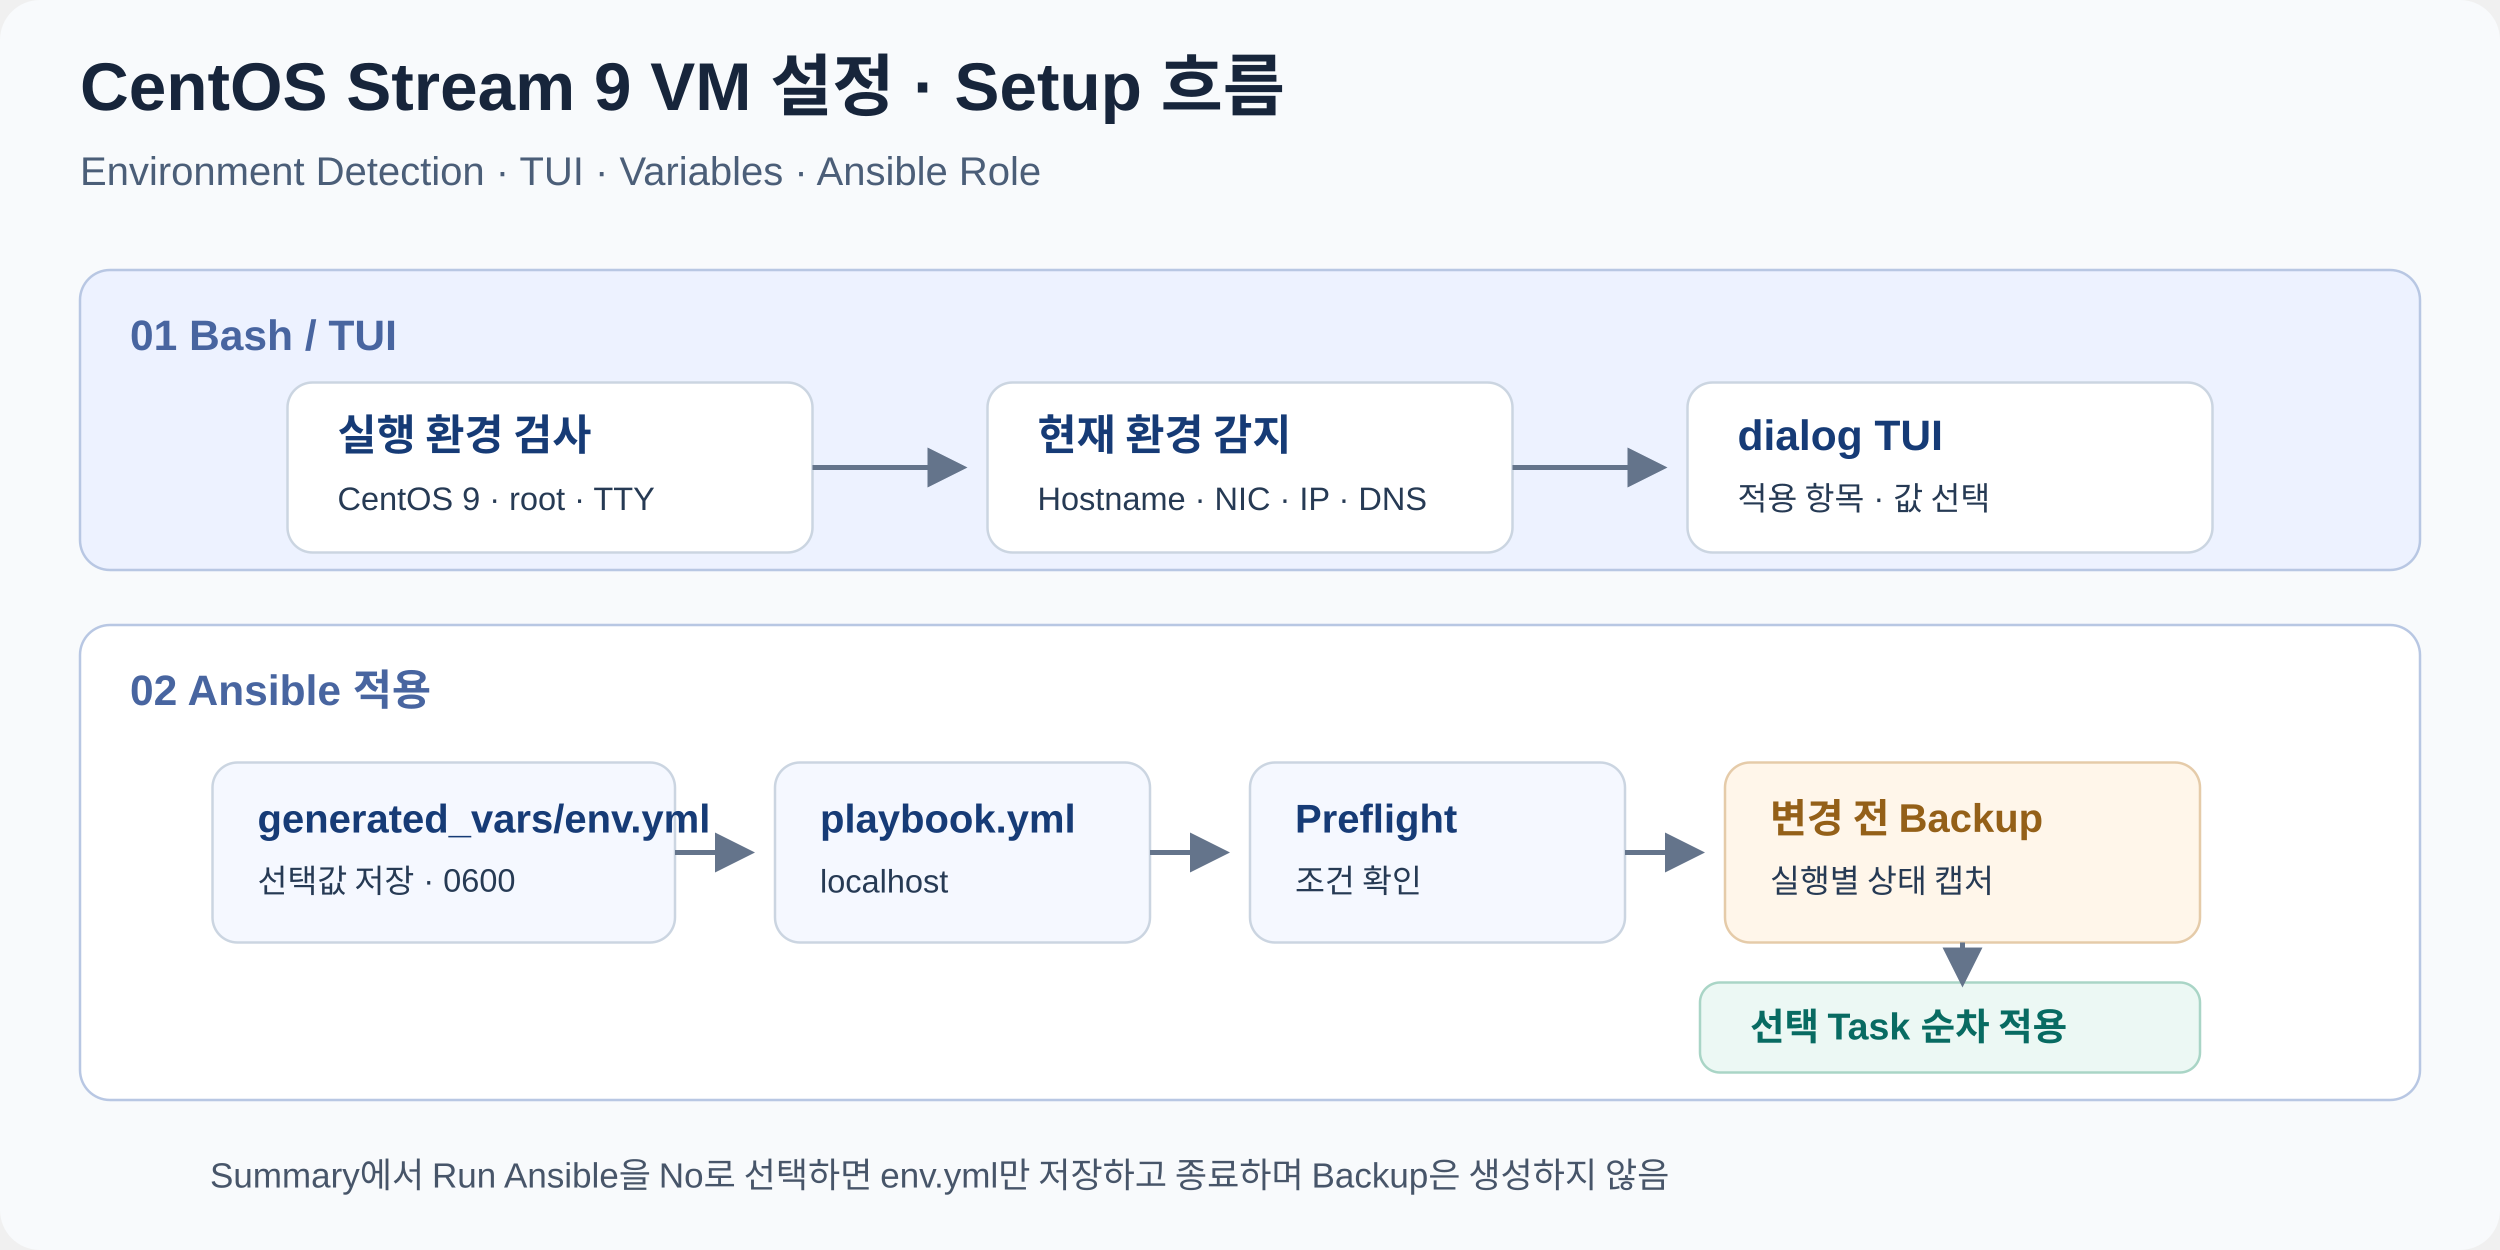
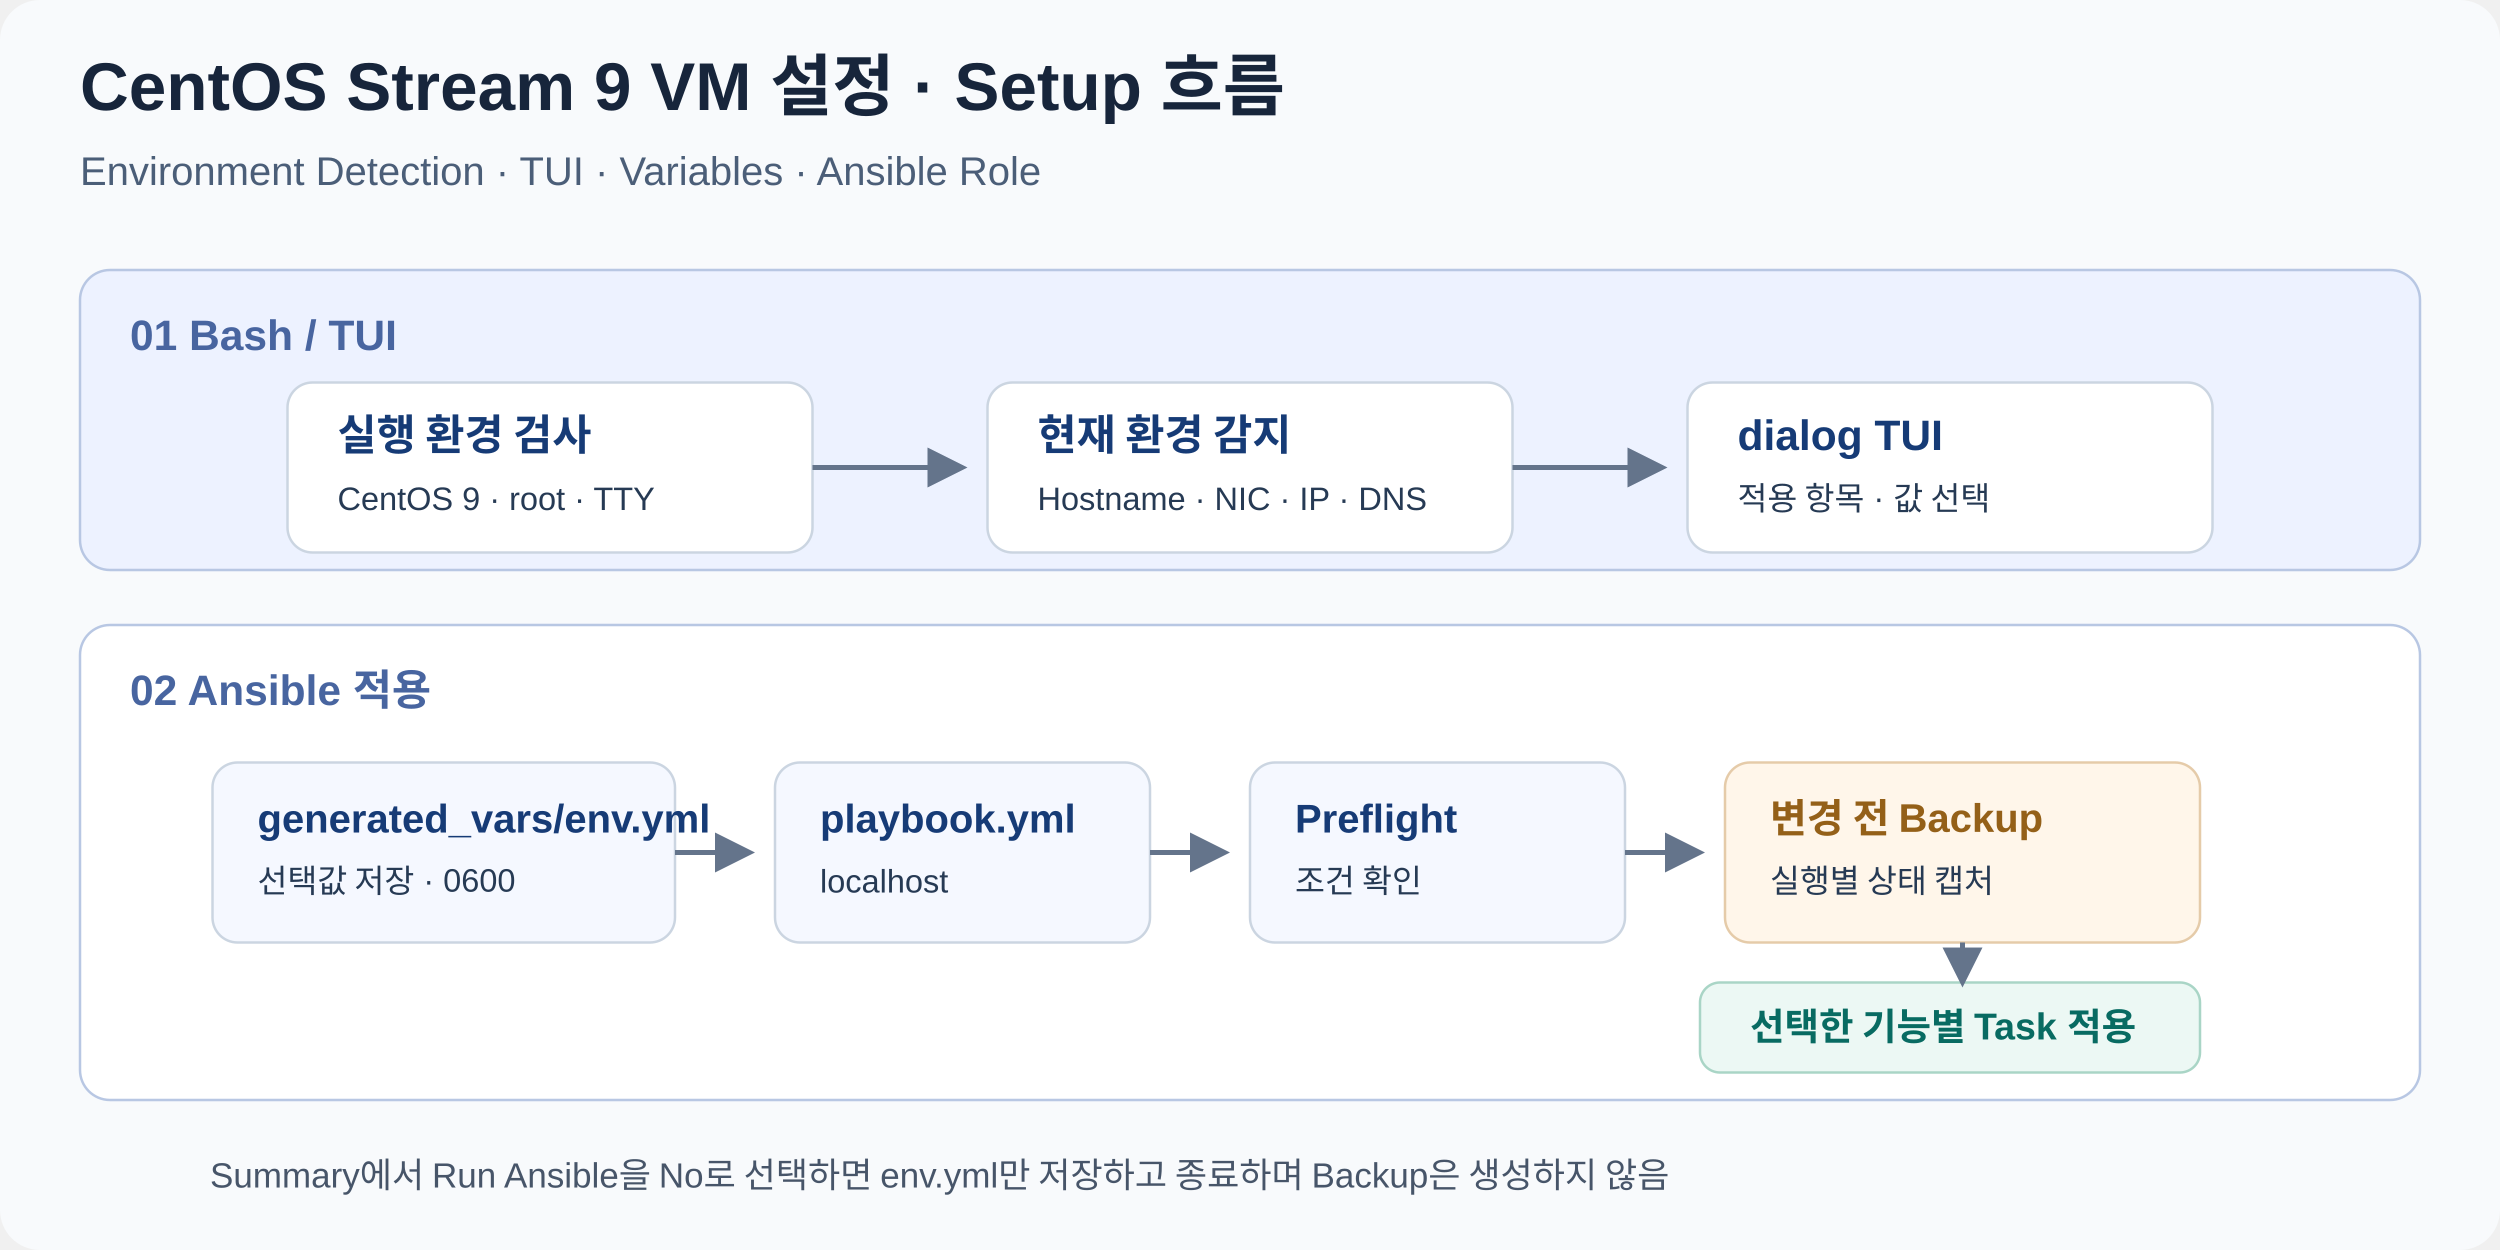
<svg xmlns="http://www.w3.org/2000/svg" width="1000" height="500" viewBox="0 0 1000 500" role="img" aria-labelledby="title desc">
  <defs>
    <marker id="arrow" markerWidth="8" markerHeight="8" refX="7" refY="4" orient="auto">
      <path d="M0 0 L8 4 L0 8Z" fill="#64748b" />
    </marker>
  </defs>
  <rect width="1000" height="500" rx="16" fill="#f8fafc" />
  <g font-family="Arial,'Noto Sans CJK KR','Malgun Gothic',sans-serif">
    <text x="32" y="44" font-size="27" font-weight="700" fill="#17253b">CentOS Stream 9 VM 설정 · Setup 흐름</text>
    <text x="32" y="74" font-size="16" fill="#4b5e78">Environment Detection · TUI · Variables · Ansible Role</text>
    <rect x="32" y="108" width="936" height="120" rx="12" fill="#edf2ff" stroke="#b8c7e3" />
    <text x="52" y="140" font-size="17" font-weight="700" fill="#4865a0">01  Bash / TUI</text>
    <rect x="115" y="153" width="210" height="68" rx="10" fill="#fff" stroke="#cbd5e1" />
    <text x="135" y="180" font-size="17" font-weight="700" fill="#163b76">실행 환경 검사</text>
    <text x="135" y="204" font-size="13" fill="#263a54">CentOS 9 · root · TTY</text>
    <rect x="395" y="153" width="210" height="68" rx="10" fill="#fff" stroke="#cbd5e1" />
    <text x="415" y="180" font-size="17" font-weight="700" fill="#163b76">현재 환경 감지</text>
    <text x="415" y="204" font-size="13" fill="#263a54">Hostname · NIC · IP · DNS</text>
    <rect x="675" y="153" width="210" height="68" rx="10" fill="#fff" stroke="#cbd5e1" />
    <text x="695" y="180" font-size="17" font-weight="700" fill="#163b76">dialog TUI</text>
    <text x="695" y="204" font-size="13" fill="#263a54">적용 항목 · 값 선택</text>
    <path d="M325 187 H385" fill="none" stroke="#64748b" stroke-width="2" marker-end="url(#arrow)" />
    <path d="M605 187 H665" fill="none" stroke="#64748b" stroke-width="2" marker-end="url(#arrow)" />
    <rect x="32" y="250" width="936" height="190" rx="12" fill="#fff" stroke="#b8c7e3" />
    <text x="52" y="282" font-size="17" font-weight="700" fill="#4865a0">02  Ansible 적용</text>
    <rect x="85" y="305" width="185" height="72" rx="10" fill="#f5f8ff" stroke="#cbd5e1" />
    <text x="103" y="333" font-size="16" font-weight="700" fill="#163b76">generated_vars/env.yml</text>
    <text x="103" y="357" font-size="13" fill="#263a54">선택값 저장 · 0600</text>
    <rect x="310" y="305" width="150" height="72" rx="10" fill="#f5f8ff" stroke="#cbd5e1" />
    <text x="328" y="333" font-size="16" font-weight="700" fill="#163b76">playbook.yml</text>
    <text x="328" y="357" font-size="13" fill="#263a54">localhost</text>
    <rect x="500" y="305" width="150" height="72" rx="10" fill="#f5f8ff" stroke="#cbd5e1" />
    <text x="518" y="333" font-size="16" font-weight="700" fill="#163b76">Preflight</text>
    <text x="518" y="357" font-size="13" fill="#263a54">조건 확인</text>
    <rect x="690" y="305" width="190" height="72" rx="10" fill="#fff6ea" stroke="#e5cba9" />
    <text x="708" y="333" font-size="16" font-weight="700" fill="#946018">변경 전 Backup</text>
    <text x="708" y="357" font-size="13" fill="#263a54">실행별 상태 캡처</text>
    <path d="M270 341 H300" fill="none" stroke="#64748b" stroke-width="2" marker-end="url(#arrow)" />
    <path d="M460 341 H490" fill="none" stroke="#64748b" stroke-width="2" marker-end="url(#arrow)" />
    <path d="M650 341 H680" fill="none" stroke="#64748b" stroke-width="2" marker-end="url(#arrow)" />
    <rect x="680" y="393" width="200" height="36" rx="8" fill="#ecf8f4" stroke="#a9d5c6" />
-     <text x="700" y="416" font-size="15" font-weight="700" fill="#086b62">선택 Task 순차 적용</text>
+     <text x="700" y="416" font-size="15" font-weight="700" fill="#086b62">선택한 기능별 Task 적용</text>
    <path d="M785 377 V393" fill="none" stroke="#64748b" stroke-width="2" marker-end="url(#arrow)" />
    <text x="84" y="475" font-size="14" fill="#475569">Summary에서 Run Ansible을 No로 선택하면 env.yml만 저장하고 종료하며 Backup은 생성하지 않음</text>
  </g>
</svg>
